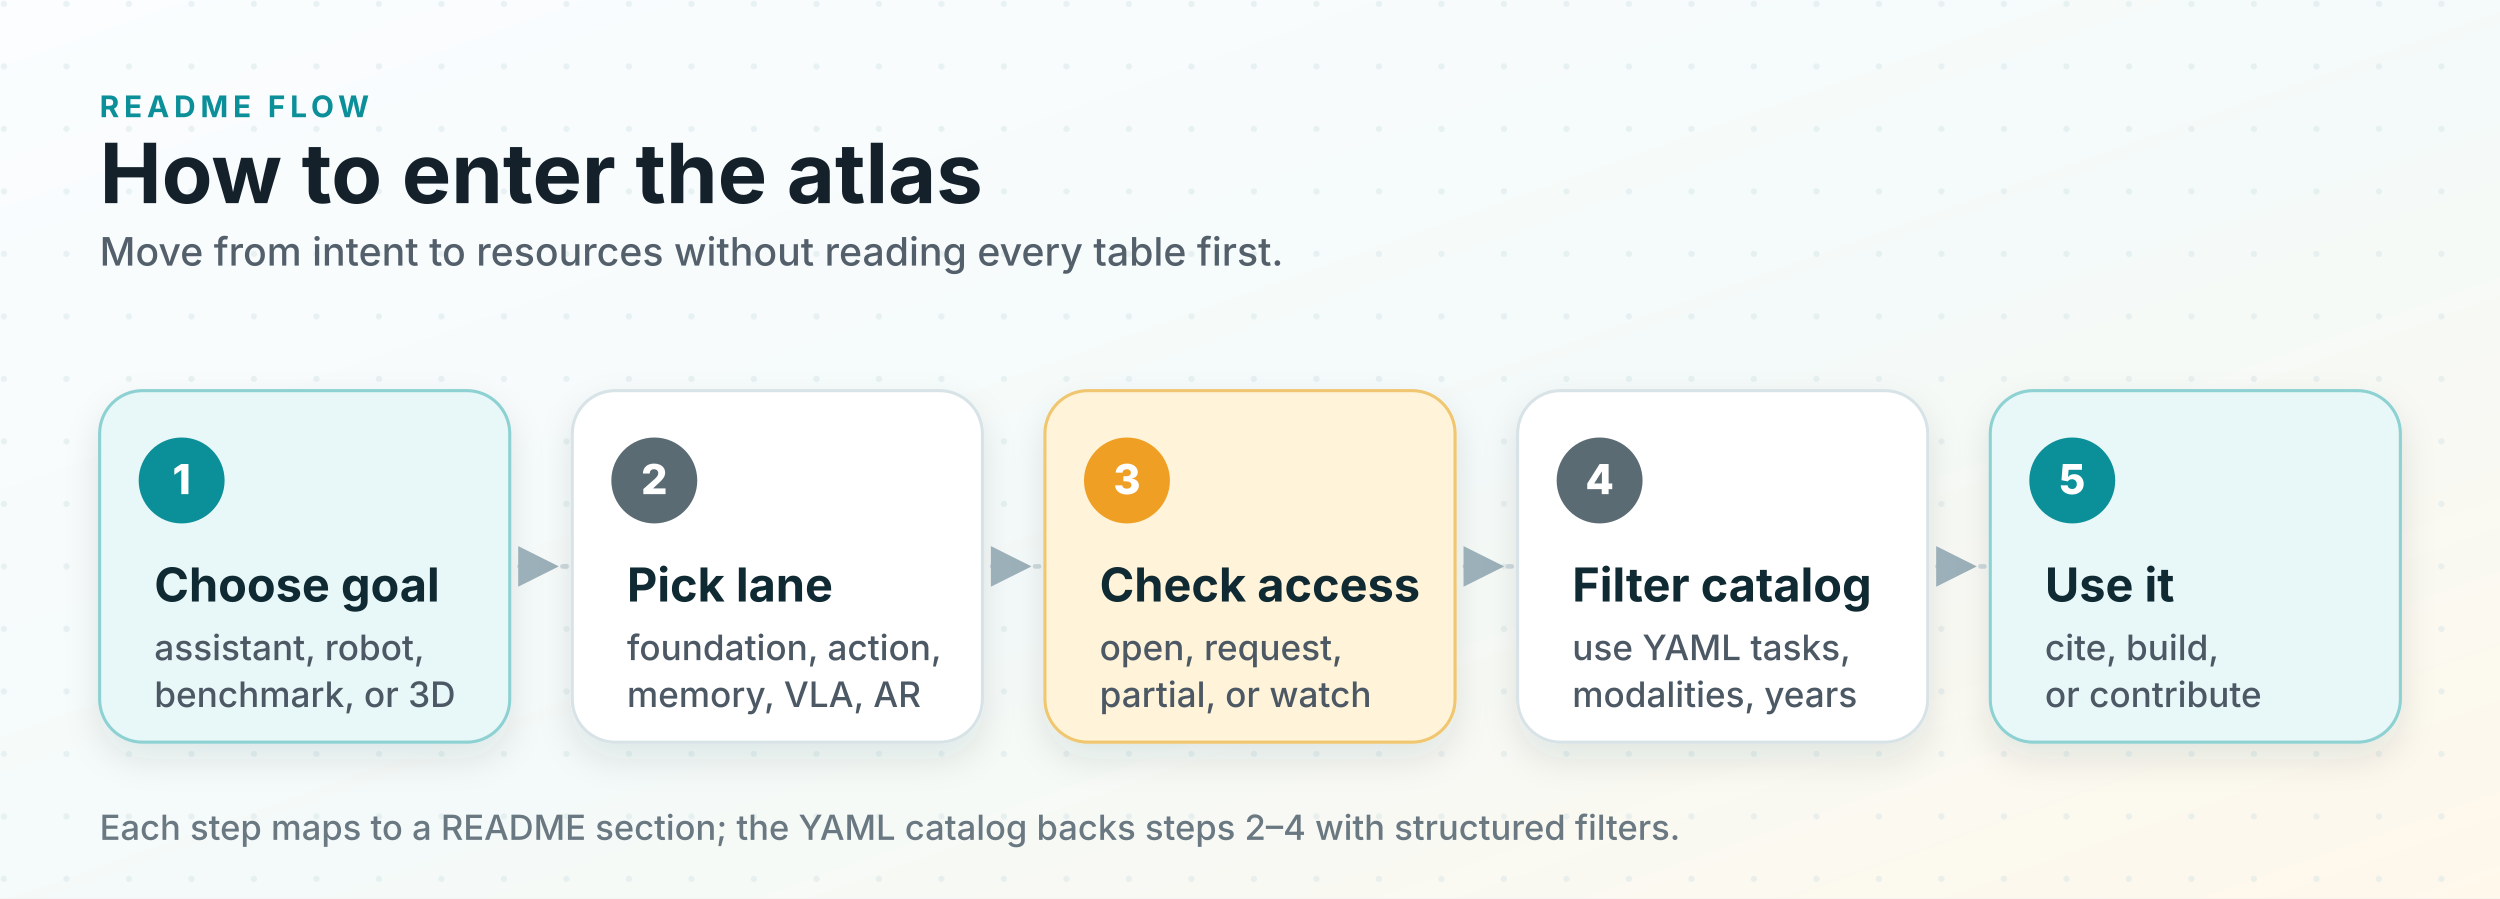
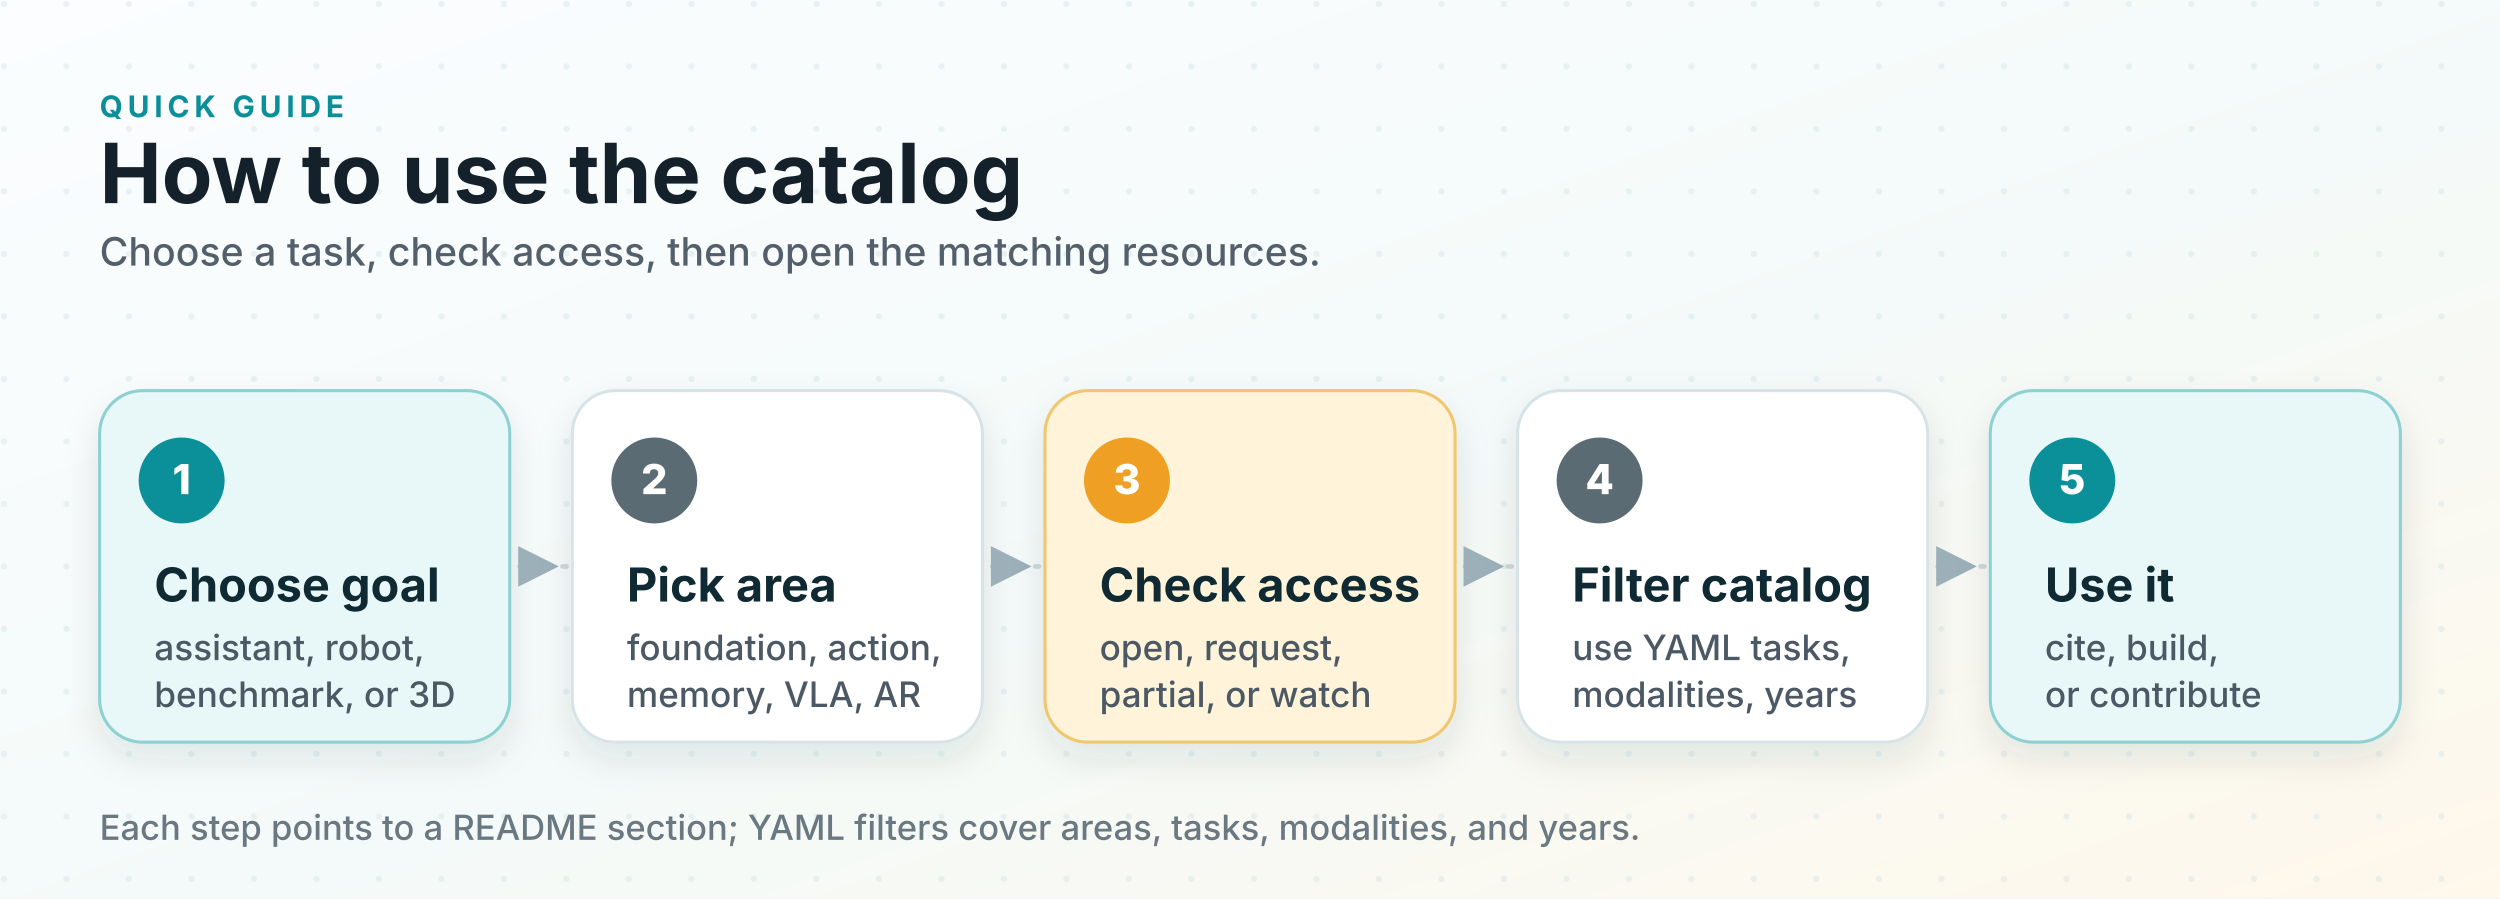
<svg xmlns="http://www.w3.org/2000/svg" viewBox="0 0 1280 460" role="img" aria-labelledby="title desc">
  <defs>
    <linearGradient id="bg" x1="0" x2="1" y1="0" y2="1">
      <stop offset="0" stop-color="#fbfdff" />
      <stop offset="0.55" stop-color="#f4faf9" />
      <stop offset="1" stop-color="#fff8eb" />
    </linearGradient>
    <pattern id="dots" width="32" height="32" patternUnits="userSpaceOnUse">
      <circle cx="2" cy="2" r="1.6" fill="#cfe0e4" opacity="0.4" />
    </pattern>
    <filter id="shadow" x="-10%" y="-12%" width="120%" height="140%">
      <feDropShadow dx="0" dy="8" stdDeviation="9" flood-color="#102a33" flood-opacity="0.10" />
    </filter>
    <marker id="arrow" viewBox="0 0 10 10" refX="8.5" refY="5" markerWidth="8" markerHeight="8" orient="auto-start-reverse">
      <path d="M0 0 L10 5 L0 10 z" fill="#9bb0b8" />
    </marker>
    <style>
      .ink { fill: #14212b; }
      .kicker { font: 700 15.3px system-ui, -apple-system, "Segoe UI", sans-serif; fill: #0b8f98; letter-spacing: .16em; }
      .title { font: 700 42.5px system-ui, -apple-system, "Segoe UI", sans-serif; }
      .subtitle { font: 500 20.1px system-ui, -apple-system, "Segoe UI", sans-serif; fill: #53606b; }
      .numText { font: 800 21.2px system-ui, -apple-system, "Segoe UI", sans-serif; fill: #ffffff; }
      .label { font: 700 24px system-ui, -apple-system, "Segoe UI", sans-serif; fill: #102a33; }
      .text { font: 500 18px system-ui, -apple-system, "Segoe UI", sans-serif; fill: #4c5965; }
      .arrow { stroke: #9bb0b8; stroke-width: 2.6; fill: none; }
      .rail { stroke: #cdd9de; stroke-width: 2.4; stroke-dasharray: 2 9; stroke-linecap: round; }
      .foot { font: 500 17.7px system-ui, -apple-system, "Segoe UI", sans-serif; fill: #6a7882; }
    </style>
  </defs>
  <rect width="1280" height="460" fill="url(#bg)" />
  <rect width="1280" height="460" fill="url(#dots)" />
-   <text class="kicker" x="51" y="60">README FLOW</text>
-   <text class="title ink" x="51" y="104">How to enter the atlas</text>
-   <text class="subtitle" x="51" y="136">Move from intent to resources without reading every table first.</text>
+   <text class="kicker" x="51" y="60">QUICK GUIDE</text>
+   <text class="title ink" x="51" y="104">How to use the catalog</text>
+   <text class="subtitle" x="51" y="136">Choose a task, check access, then open the matching resources.</text>
  <line class="rail" x1="90" y1="290" x2="1230" y2="290" />
  <g transform="translate(51 200)">
    <rect x="0" y="0" width="210" height="180" rx="22" fill="#e8f7f7" stroke="#8ed1d3" stroke-width="1.6" filter="url(#shadow)" />
    <circle cx="42" cy="46" r="22" fill="#0b8f98" />
    <text class="numText" x="42" y="53" text-anchor="middle">1</text>
    <text class="label" x="28" y="108">Choose goal</text>
    <text class="text" x="28" y="138">assistant, robot,</text>
    <text class="text" x="28" y="162">benchmark, or 3D</text>
  </g>
  <line class="arrow" x1="271" y1="290" x2="283" y2="290" marker-end="url(#arrow)" />
  <g transform="translate(293 200)">
    <rect x="0" y="0" width="210" height="180" rx="22" fill="#ffffff" stroke="#d8e3e7" stroke-width="1.6" filter="url(#shadow)" />
    <circle cx="42" cy="46" r="22" fill="#5b6b73" />
    <text class="numText" x="42" y="53" text-anchor="middle">2</text>
-     <text class="label" x="28" y="108">Pick lane</text>
+     <text class="label" x="28" y="108">Pick area</text>
    <text class="text" x="28" y="138">foundation, action,</text>
    <text class="text" x="28" y="162">memory, VLA, AR</text>
  </g>
  <line class="arrow" x1="513" y1="290" x2="525" y2="290" marker-end="url(#arrow)" />
  <g transform="translate(535 200)">
    <rect x="0" y="0" width="210" height="180" rx="22" fill="#fff4d9" stroke="#f0c66f" stroke-width="1.6" filter="url(#shadow)" />
    <circle cx="42" cy="46" r="22" fill="#ef9f24" />
    <text class="numText" x="42" y="53" text-anchor="middle">3</text>
    <text class="label" x="28" y="108">Check access</text>
    <text class="text" x="28" y="138">open, request,</text>
    <text class="text" x="28" y="162">partial, or watch</text>
  </g>
  <line class="arrow" x1="755" y1="290" x2="767" y2="290" marker-end="url(#arrow)" />
  <g transform="translate(777 200)">
    <rect x="0" y="0" width="210" height="180" rx="22" fill="#ffffff" stroke="#d8e3e7" stroke-width="1.6" filter="url(#shadow)" />
    <circle cx="42" cy="46" r="22" fill="#5b6b73" />
    <text class="numText" x="42" y="53" text-anchor="middle">4</text>
    <text class="label" x="28" y="108">Filter catalog</text>
    <text class="text" x="28" y="138">use YAML tasks,</text>
    <text class="text" x="28" y="162">modalities, years</text>
  </g>
  <line class="arrow" x1="997" y1="290" x2="1009" y2="290" marker-end="url(#arrow)" />
  <g transform="translate(1019 200)">
    <rect x="0" y="0" width="210" height="180" rx="22" fill="#e8f7f7" stroke="#8ed1d3" stroke-width="1.6" filter="url(#shadow)" />
    <circle cx="42" cy="46" r="22" fill="#0b8f98" />
    <text class="numText" x="42" y="53" text-anchor="middle">5</text>
    <text class="label" x="28" y="108">Use it</text>
    <text class="text" x="28" y="138">cite, build,</text>
    <text class="text" x="28" y="162">or contribute</text>
  </g>
-   <text class="foot" x="51" y="430">Each step maps to a README section; the YAML catalog backs steps 2–4 with structured filters.</text>
+   <text class="foot" x="51" y="430">Each step points to a README section; YAML filters cover areas, tasks, modalities, and years.</text>
</svg>
